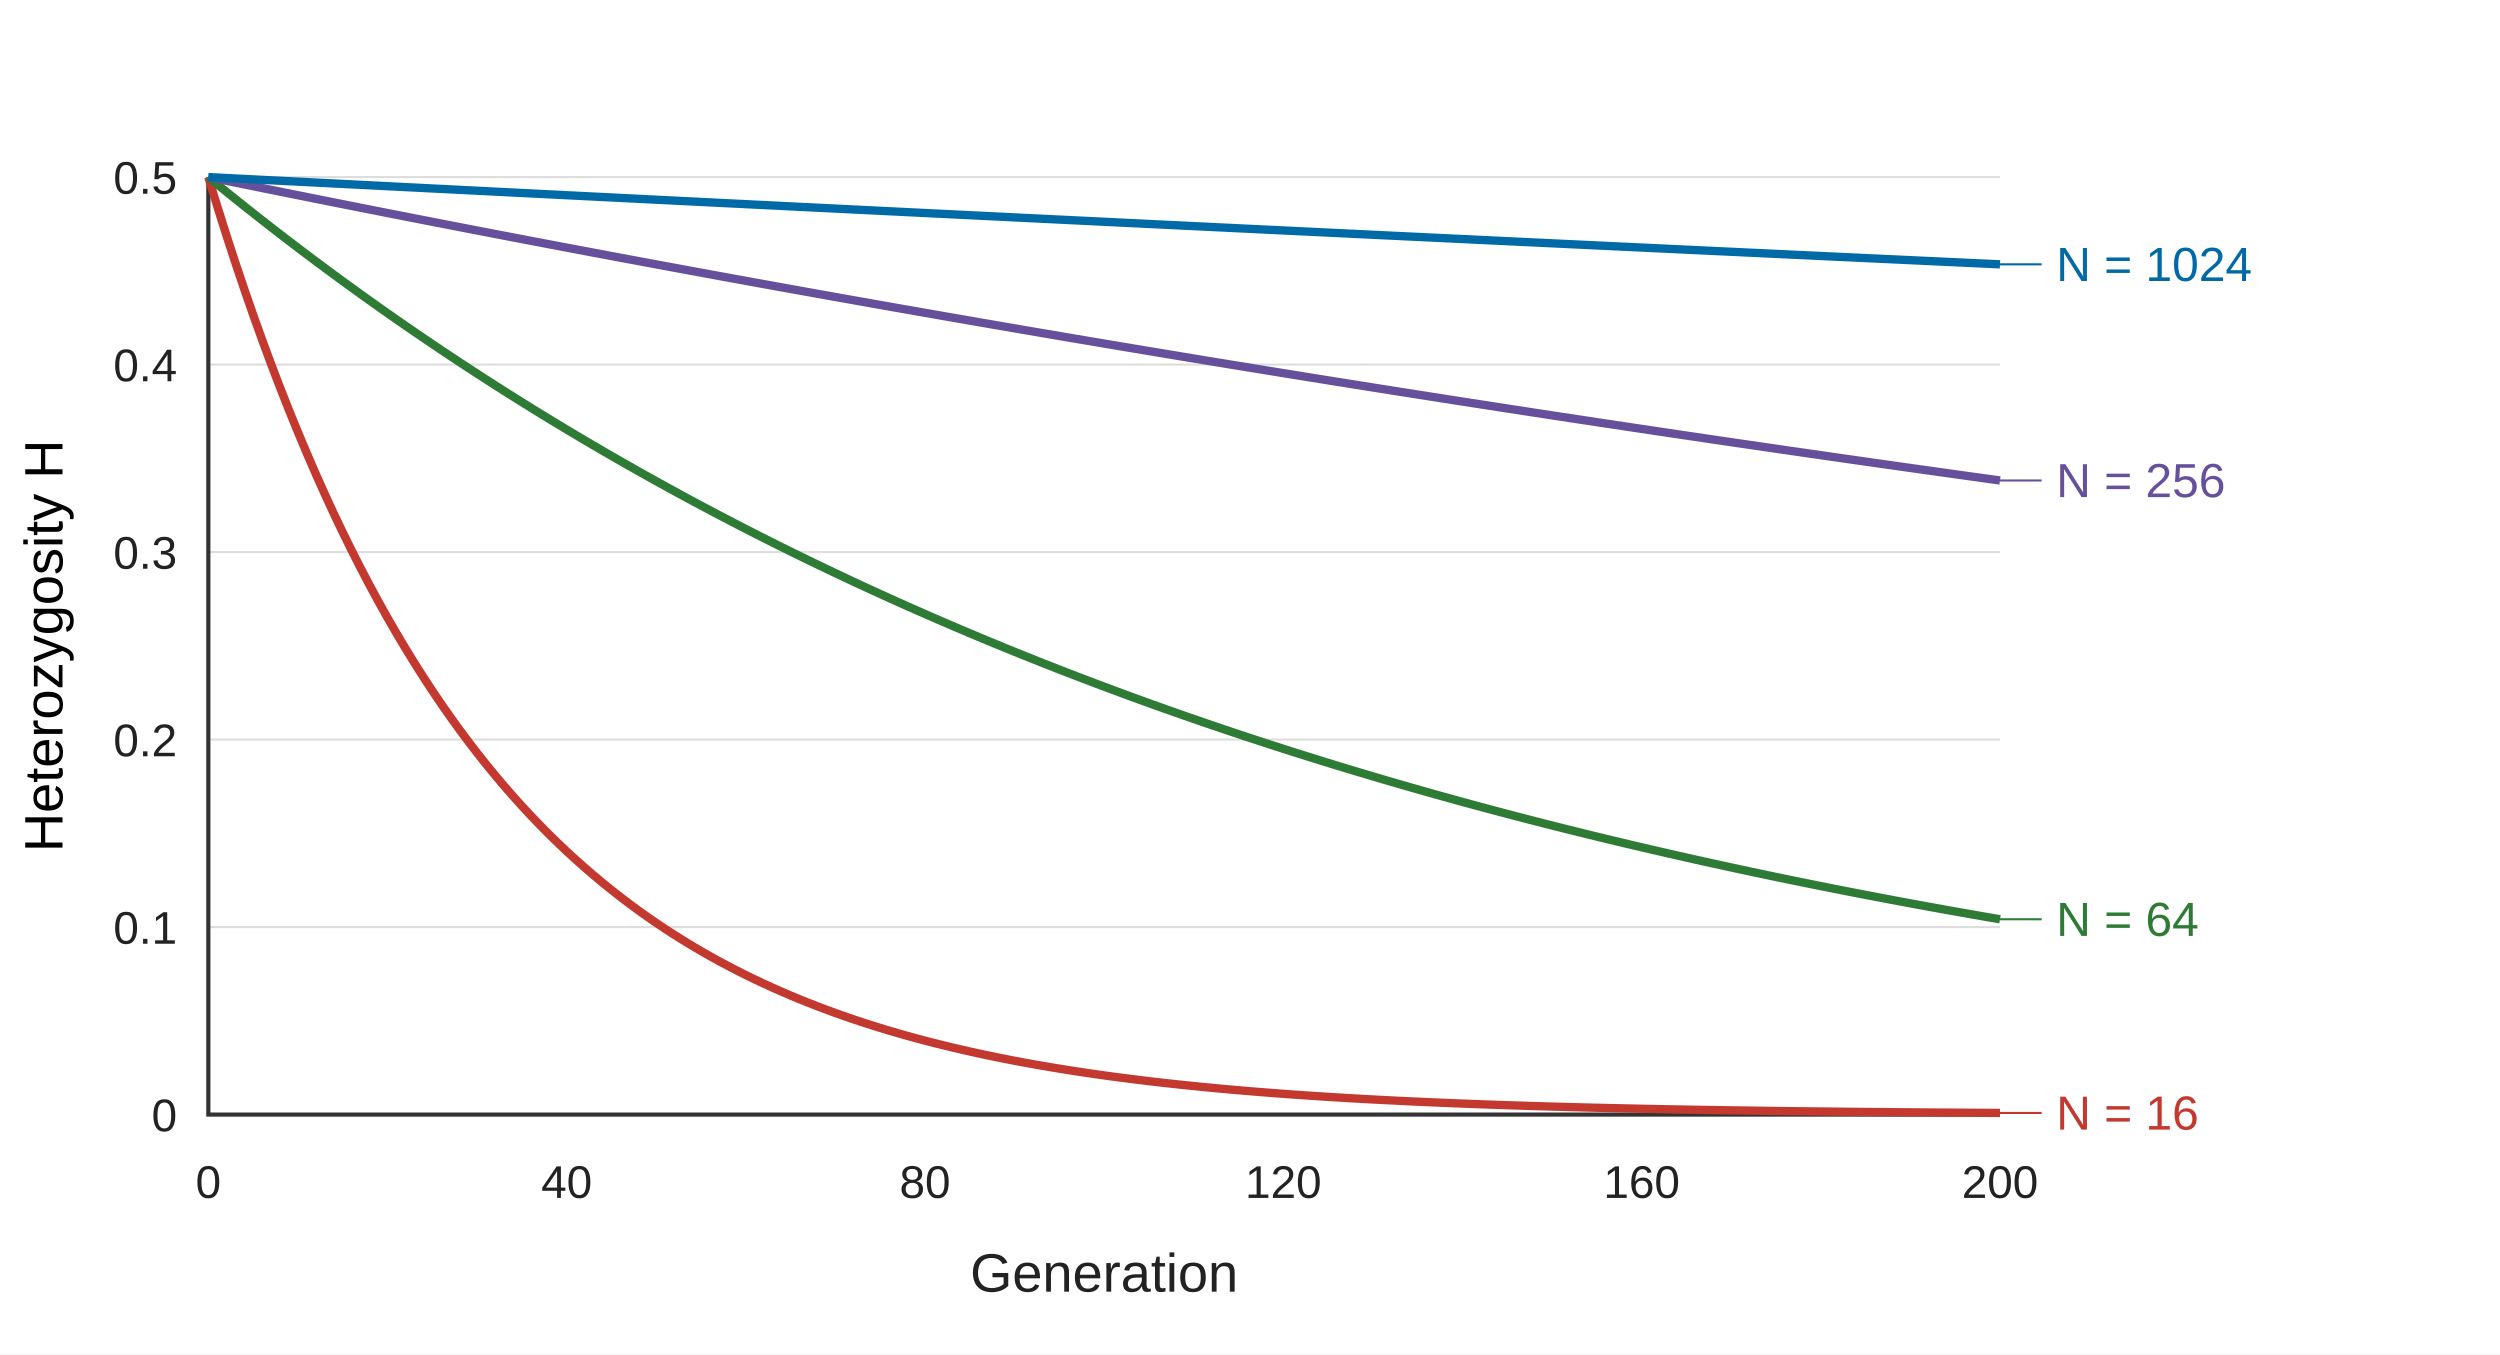
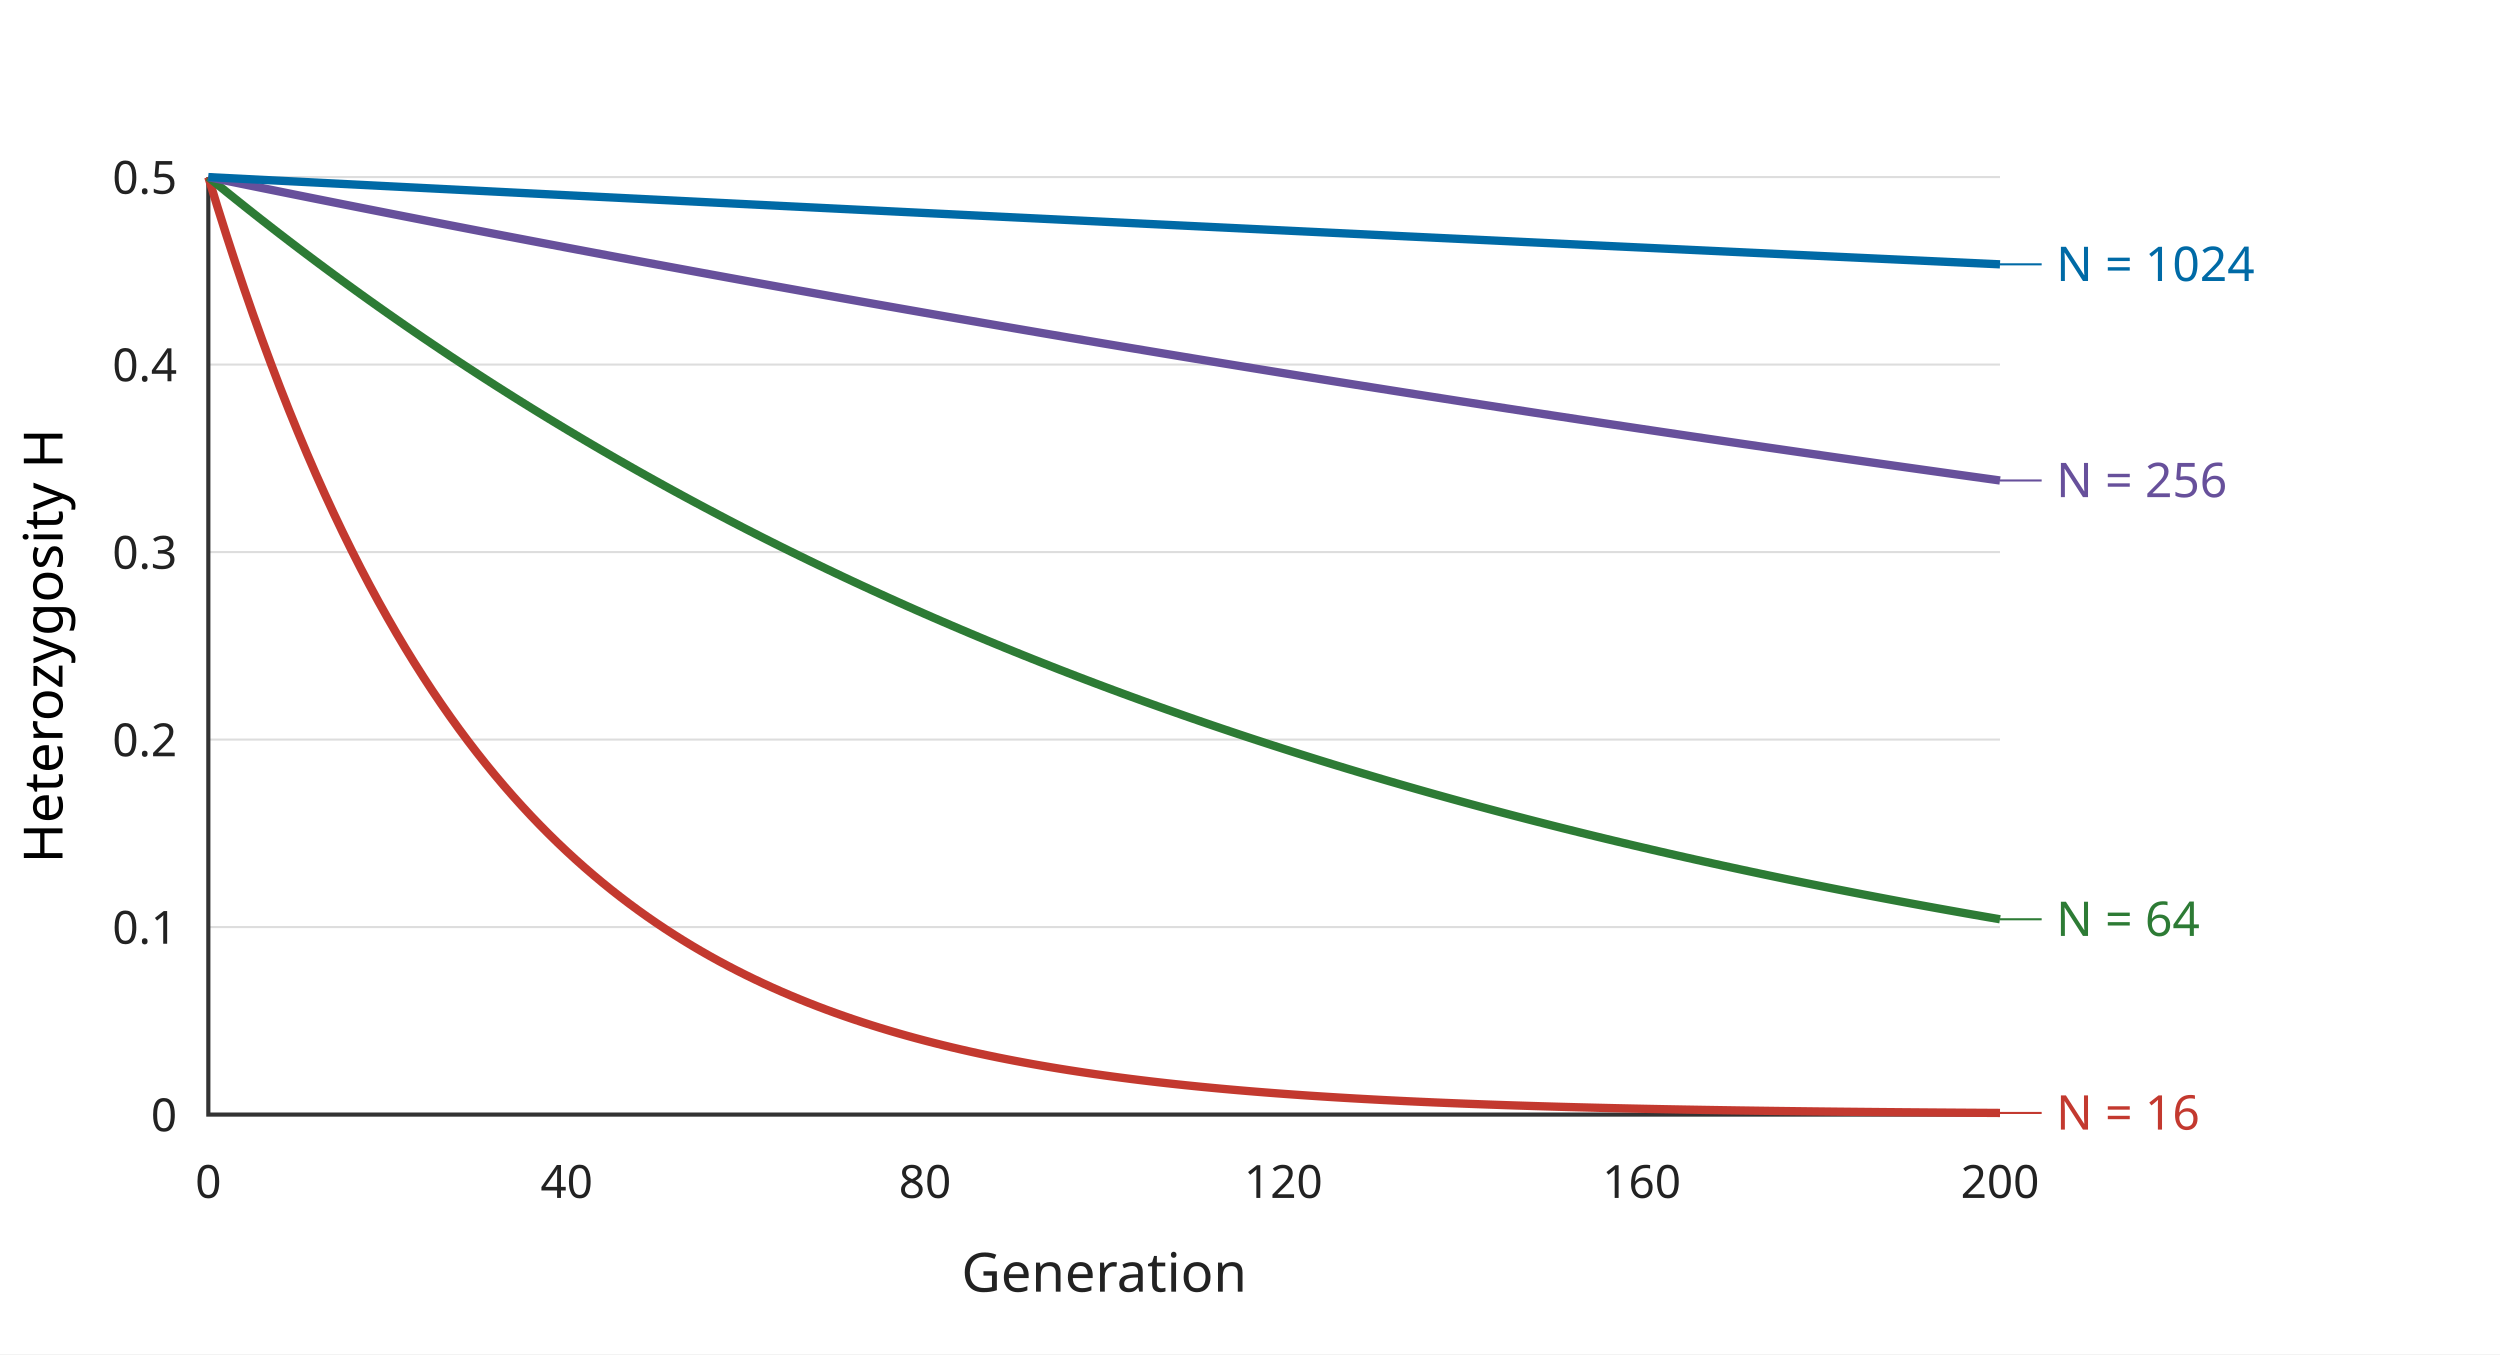
<svg xmlns="http://www.w3.org/2000/svg" width="1200" height="650" viewBox="0 0 1200 650" role="img" aria-labelledby="title desc">
-   <g font-family="Arial, sans-serif">
+   <g font-family="Atkinson Hyperlegible Next">
    <rect width="1200" height="650" fill="white" />
    <path d="M100 535 H960" stroke="#DDDDDD" />
    <text x="85" y="543" font-size="22" text-anchor="end" fill="#222222">0</text>
    <text x="100" y="575" font-size="22" text-anchor="middle" fill="#222222">0</text>
    <path d="M100 445 H960" stroke="#DDDDDD" />
    <text x="85" y="453" font-size="22" text-anchor="end" fill="#222222">0.1</text>
    <text x="272" y="575" font-size="22" text-anchor="middle" fill="#222222">40</text>
    <path d="M100 355 H960" stroke="#DDDDDD" />
    <text x="85" y="363" font-size="22" text-anchor="end" fill="#222222">0.2</text>
    <text x="444" y="575" font-size="22" text-anchor="middle" fill="#222222">80</text>
    <path d="M100 265 H960" stroke="#DDDDDD" />
    <text x="85" y="273" font-size="22" text-anchor="end" fill="#222222">0.3</text>
    <text x="616" y="575" font-size="22" text-anchor="middle" fill="#222222">120</text>
    <path d="M100 175 H960" stroke="#DDDDDD" />
    <text x="85" y="183" font-size="22" text-anchor="end" fill="#222222">0.4</text>
    <text x="788" y="575" font-size="22" text-anchor="middle" fill="#222222">160</text>
    <path d="M100 85 H960" stroke="#DDDDDD" />
    <text x="85" y="93" font-size="22" text-anchor="end" fill="#222222">0.5</text>
    <text x="960" y="575" font-size="22" text-anchor="middle" fill="#222222">200</text>
    <path d="M100 85 V535 H960" fill="none" stroke="#333333" stroke-width="2" />
    <text x="530" y="620" font-size="26" text-anchor="middle" fill="#222222">Generation</text>
    <text transform="translate(30 310) rotate(-90)" text-anchor="middle" font-size="26">Heterozygosity H</text>
    <g id="curve-0">
      <polyline fill="none" stroke="#C3392F" stroke-width="4" points="100.000,85.000 104.300,99.062 108.600,112.686 112.900,125.883 117.200,138.668 121.500,151.053 125.800,163.052 130.100,174.675 134.400,185.935 138.700,196.843 143.000,207.411 147.300,217.648 151.600,227.565 155.900,237.172 160.200,246.480 164.500,255.496 168.800,264.230 173.100,272.692 177.400,280.889 181.700,288.830 186.000,296.523 190.300,303.975 194.600,311.195 198.900,318.189 203.200,324.964 207.500,331.528 211.800,337.886 216.100,344.046 220.400,350.013 224.700,355.794 229.000,361.394 233.300,366.819 237.600,372.075 241.900,377.167 246.200,382.099 250.500,386.877 254.800,391.506 259.100,395.990 263.400,400.334 267.700,404.542 272.000,408.619 276.300,412.569 280.600,416.395 284.900,420.101 289.200,423.692 293.500,427.170 297.800,430.540 302.100,433.804 306.400,436.966 310.700,440.030 315.000,442.998 319.300,445.873 323.600,448.658 327.900,451.356 332.200,453.970 336.500,456.502 340.800,458.955 345.100,461.332 349.400,463.634 353.700,465.864 358.000,468.025 362.300,470.118 366.600,472.145 370.900,474.109 375.200,476.012 379.500,477.856 383.800,479.641 388.100,481.371 392.400,483.047 396.700,484.671 401.000,486.243 405.300,487.767 409.600,489.243 413.900,490.673 418.200,492.058 422.500,493.400 426.800,494.700 431.100,495.960 435.400,497.180 439.700,498.361 444.000,499.506 448.300,500.616 452.600,501.690 456.900,502.731 461.200,503.739 465.500,504.716 469.800,505.663 474.100,506.579 478.400,507.468 482.700,508.328 487.000,509.162 491.300,509.969 495.600,510.751 499.900,511.509 504.200,512.243 508.500,512.954 512.800,513.643 517.100,514.311 521.400,514.957 525.700,515.583 530.000,516.190 534.300,516.778 538.600,517.347 542.900,517.899 547.200,518.433 551.500,518.951 555.800,519.453 560.100,519.939 564.400,520.409 568.700,520.865 573.000,521.307 577.300,521.735 581.600,522.149 585.900,522.551 590.200,522.940 594.500,523.317 598.800,523.682 603.100,524.036 607.400,524.378 611.700,524.710 616.000,525.032 620.300,525.343 624.600,525.645 628.900,525.937 633.200,526.221 637.500,526.495 641.800,526.761 646.100,527.018 650.400,527.268 654.700,527.509 659.000,527.743 663.300,527.970 667.600,528.190 671.900,528.403 676.200,528.609 680.500,528.809 684.800,529.002 689.100,529.189 693.400,529.371 697.700,529.547 702.000,529.717 706.300,529.882 710.600,530.042 714.900,530.197 719.200,530.347 723.500,530.493 727.800,530.634 732.100,530.770 736.400,530.902 740.700,531.030 745.000,531.154 749.300,531.275 753.600,531.391 757.900,531.504 762.200,531.613 766.500,531.719 770.800,531.821 775.100,531.921 779.400,532.017 783.700,532.110 788.000,532.200 792.300,532.288 796.600,532.373 800.900,532.455 805.200,532.534 809.500,532.611 813.800,532.686 818.100,532.758 822.400,532.828 826.700,532.896 831.000,532.962 835.300,533.026 839.600,533.087 843.900,533.147 848.200,533.205 852.500,533.261 856.800,533.315 861.100,533.368 865.400,533.419 869.700,533.469 874.000,533.516 878.300,533.563 882.600,533.608 886.900,533.651 891.200,533.693 895.500,533.734 899.800,533.774 904.100,533.812 908.400,533.849 912.700,533.885 917.000,533.920 921.300,533.954 925.600,533.986 929.900,534.018 934.200,534.049 938.500,534.078 942.800,534.107 947.100,534.135 951.400,534.162 955.700,534.188 960.000,534.214" />
      <path d="M960.0 534.214 L980 534.214" stroke="#C3392F" fill="none" />
      <text x="987" y="542.214" font-size="23" text-anchor="start" fill="#C3392F">N = 16</text>
    </g>
    <g id="curve-1">
      <polyline fill="none" stroke="#2D7B35" stroke-width="4" points="100.000,85.000 104.300,88.516 108.600,92.004 112.900,95.465 117.200,98.899 121.500,102.306 125.800,105.686 130.100,109.040 134.400,112.368 138.700,115.670 143.000,118.946 147.300,122.196 151.600,125.421 155.900,128.621 160.200,131.796 164.500,134.946 168.800,138.071 173.100,141.172 177.400,144.249 181.700,147.302 186.000,150.331 190.300,153.336 194.600,156.318 198.900,159.276 203.200,162.211 207.500,165.124 211.800,168.014 216.100,170.881 220.400,173.725 224.700,176.548 229.000,179.348 233.300,182.127 237.600,184.884 241.900,187.619 246.200,190.333 250.500,193.025 254.800,195.697 259.100,198.348 263.400,200.978 267.700,203.588 272.000,206.177 276.300,208.746 280.600,211.295 284.900,213.823 289.200,216.333 293.500,218.822 297.800,221.292 302.100,223.743 306.400,226.175 310.700,228.588 315.000,230.981 319.300,233.357 323.600,235.713 327.900,238.051 332.200,240.371 336.500,242.673 340.800,244.957 345.100,247.223 349.400,249.471 353.700,251.702 358.000,253.915 362.300,256.111 366.600,258.290 370.900,260.452 375.200,262.597 379.500,264.725 383.800,266.836 388.100,268.931 392.400,271.010 396.700,273.072 401.000,275.119 405.300,277.149 409.600,279.163 413.900,281.162 418.200,283.145 422.500,285.113 426.800,287.065 431.100,289.002 435.400,290.924 439.700,292.831 444.000,294.723 448.300,296.600 452.600,298.462 456.900,300.310 461.200,302.144 465.500,303.963 469.800,305.768 474.100,307.559 478.400,309.336 482.700,311.099 487.000,312.848 491.300,314.584 495.600,316.306 499.900,318.014 504.200,319.709 508.500,321.391 512.800,323.060 517.100,324.716 521.400,326.359 525.700,327.989 530.000,329.606 534.300,331.211 538.600,332.803 542.900,334.382 547.200,335.950 551.500,337.505 555.800,339.048 560.100,340.579 564.400,342.098 568.700,343.605 573.000,345.100 577.300,346.584 581.600,348.056 585.900,349.516 590.200,350.965 594.500,352.403 598.800,353.829 603.100,355.245 607.400,356.649 611.700,358.043 616.000,359.425 620.300,360.797 624.600,362.158 628.900,363.508 633.200,364.848 637.500,366.177 641.800,367.496 646.100,368.805 650.400,370.103 654.700,371.391 659.000,372.669 663.300,373.938 667.600,375.196 671.900,376.444 676.200,377.683 680.500,378.912 684.800,380.132 689.100,381.342 693.400,382.542 697.700,383.733 702.000,384.915 706.300,386.087 710.600,387.251 714.900,388.405 719.200,389.550 723.500,390.687 727.800,391.814 732.100,392.933 736.400,394.043 740.700,395.144 745.000,396.237 749.300,397.321 753.600,398.396 757.900,399.463 762.200,400.522 766.500,401.573 770.800,402.615 775.100,403.650 779.400,404.676 783.700,405.694 788.000,406.704 792.300,407.706 796.600,408.701 800.900,409.688 805.200,410.667 809.500,411.638 813.800,412.602 818.100,413.558 822.400,414.507 826.700,415.448 831.000,416.382 835.300,417.309 839.600,418.228 843.900,419.141 848.200,420.046 852.500,420.944 856.800,421.835 861.100,422.719 865.400,423.596 869.700,424.466 874.000,425.330 878.300,426.187 882.600,427.037 886.900,427.880 891.200,428.717 895.500,429.548 899.800,430.371 904.100,431.189 908.400,432.000 912.700,432.805 917.000,433.603 921.300,434.395 925.600,435.181 929.900,435.961 934.200,436.735 938.500,437.502 942.800,438.264 947.100,439.020 951.400,439.770 955.700,440.514 960.000,441.252" />
      <path d="M960.0 441.252 L980 441.252" stroke="#2D7B35" fill="none" />
      <text x="987" y="449.252" font-size="23" text-anchor="start" fill="#2D7B35">N = 64</text>
    </g>
    <g id="curve-2">
      <polyline fill="none" stroke="#67509B" stroke-width="4" points="100.000,85.000 104.300,85.879 108.600,86.756 112.900,87.632 117.200,88.505 121.500,89.377 125.800,90.248 130.100,91.116 134.400,91.983 138.700,92.849 143.000,93.712 147.300,94.574 151.600,95.434 155.900,96.293 160.200,97.150 164.500,98.005 168.800,98.858 173.100,99.710 177.400,100.560 181.700,101.409 186.000,102.256 190.300,103.101 194.600,103.945 198.900,104.786 203.200,105.627 207.500,106.465 211.800,107.302 216.100,108.138 220.400,108.971 224.700,109.803 229.000,110.634 233.300,111.463 237.600,112.290 241.900,113.116 246.200,113.940 250.500,114.762 254.800,115.583 259.100,116.402 263.400,117.219 267.700,118.035 272.000,118.850 276.300,119.663 280.600,120.474 284.900,121.283 289.200,122.091 293.500,122.898 297.800,123.703 302.100,124.506 306.400,125.308 310.700,126.108 315.000,126.907 319.300,127.704 323.600,128.499 327.900,129.293 332.200,130.086 336.500,130.876 340.800,131.666 345.100,132.454 349.400,133.240 353.700,134.024 358.000,134.808 362.300,135.589 366.600,136.369 370.900,137.148 375.200,137.925 379.500,138.700 383.800,139.474 388.100,140.247 392.400,141.018 396.700,141.787 401.000,142.555 405.300,143.322 409.600,144.087 413.900,144.850 418.200,145.612 422.500,146.373 426.800,147.132 431.100,147.890 435.400,148.646 439.700,149.400 444.000,150.153 448.300,150.905 452.600,151.655 456.900,152.404 461.200,153.151 465.500,153.897 469.800,154.641 474.100,155.384 478.400,156.126 482.700,156.866 487.000,157.604 491.300,158.341 495.600,159.077 499.900,159.811 504.200,160.544 508.500,161.275 512.800,162.005 517.100,162.734 521.400,163.461 525.700,164.187 530.000,164.911 534.300,165.634 538.600,166.355 542.900,167.075 547.200,167.794 551.500,168.511 555.800,169.227 560.100,169.941 564.400,170.654 568.700,171.366 573.000,172.076 577.300,172.785 581.600,173.492 585.900,174.198 590.200,174.903 594.500,175.606 598.800,176.308 603.100,177.009 607.400,177.708 611.700,178.406 616.000,179.102 620.300,179.797 624.600,180.491 628.900,181.184 633.200,181.875 637.500,182.564 641.800,183.253 646.100,183.940 650.400,184.625 654.700,185.310 659.000,185.993 663.300,186.674 667.600,187.355 671.900,188.034 676.200,188.711 680.500,189.388 684.800,190.063 689.100,190.736 693.400,191.409 697.700,192.080 702.000,192.750 706.300,193.418 710.600,194.085 714.900,194.751 719.200,195.416 723.500,196.079 727.800,196.741 732.100,197.401 736.400,198.061 740.700,198.719 745.000,199.376 749.300,200.031 753.600,200.685 757.900,201.338 762.200,201.990 766.500,202.641 770.800,203.290 775.100,203.938 779.400,204.584 783.700,205.229 788.000,205.874 792.300,206.516 796.600,207.158 800.900,207.798 805.200,208.437 809.500,209.075 813.800,209.712 818.100,210.347 822.400,210.981 826.700,211.614 831.000,212.246 835.300,212.876 839.600,213.505 843.900,214.133 848.200,214.760 852.500,215.385 856.800,216.009 861.100,216.632 865.400,217.254 869.700,217.875 874.000,218.494 878.300,219.112 882.600,219.729 886.900,220.345 891.200,220.960 895.500,221.573 899.800,222.185 904.100,222.796 908.400,223.406 912.700,224.015 917.000,224.622 921.300,225.228 925.600,225.833 929.900,226.437 934.200,227.040 938.500,227.641 942.800,228.242 947.100,228.841 951.400,229.439 955.700,230.035 960.000,230.631" />
      <path d="M960.0 230.631 L980 230.631" stroke="#67509B" fill="none" />
      <text x="987" y="238.631" font-size="23" text-anchor="start" fill="#67509B">N = 256</text>
    </g>
    <g id="curve-3">
      <polyline fill="none" stroke="#006AA6" stroke-width="4" points="100.000,85.000 104.300,85.220 108.600,85.439 112.900,85.659 117.200,85.878 121.500,86.098 125.800,86.317 130.100,86.536 134.400,86.755 138.700,86.974 143.000,87.192 147.300,87.411 151.600,87.630 155.900,87.848 160.200,88.066 164.500,88.285 168.800,88.503 173.100,88.721 177.400,88.939 181.700,89.157 186.000,89.374 190.300,89.592 194.600,89.809 198.900,90.027 203.200,90.244 207.500,90.461 211.800,90.678 216.100,90.895 220.400,91.112 224.700,91.329 229.000,91.545 233.300,91.762 237.600,91.978 241.900,92.195 246.200,92.411 250.500,92.627 254.800,92.843 259.100,93.059 263.400,93.275 267.700,93.490 272.000,93.706 276.300,93.921 280.600,94.137 284.900,94.352 289.200,94.567 293.500,94.782 297.800,94.997 302.100,95.212 306.400,95.427 310.700,95.641 315.000,95.856 319.300,96.070 323.600,96.285 327.900,96.499 332.200,96.713 336.500,96.927 340.800,97.141 345.100,97.355 349.400,97.568 353.700,97.782 358.000,97.995 362.300,98.209 366.600,98.422 370.900,98.635 375.200,98.848 379.500,99.061 383.800,99.274 388.100,99.487 392.400,99.700 396.700,99.912 401.000,100.125 405.300,100.337 409.600,100.549 413.900,100.761 418.200,100.973 422.500,101.185 426.800,101.397 431.100,101.609 435.400,101.820 439.700,102.032 444.000,102.243 448.300,102.455 452.600,102.666 456.900,102.877 461.200,103.088 465.500,103.299 469.800,103.510 474.100,103.720 478.400,103.931 482.700,104.141 487.000,104.352 491.300,104.562 495.600,104.772 499.900,104.982 504.200,105.192 508.500,105.402 512.800,105.612 517.100,105.822 521.400,106.031 525.700,106.241 530.000,106.450 534.300,106.659 538.600,106.868 542.900,107.077 547.200,107.286 551.500,107.495 555.800,107.704 560.100,107.913 564.400,108.121 568.700,108.330 573.000,108.538 577.300,108.746 581.600,108.954 585.900,109.162 590.200,109.370 594.500,109.578 598.800,109.786 603.100,109.993 607.400,110.201 611.700,110.408 616.000,110.616 620.300,110.823 624.600,111.030 628.900,111.237 633.200,111.444 637.500,111.651 641.800,111.857 646.100,112.064 650.400,112.271 654.700,112.477 659.000,112.683 663.300,112.890 667.600,113.096 671.900,113.302 676.200,113.508 680.500,113.713 684.800,113.919 689.100,114.125 693.400,114.330 697.700,114.536 702.000,114.741 706.300,114.946 710.600,115.151 714.900,115.356 719.200,115.561 723.500,115.766 727.800,115.971 732.100,116.175 736.400,116.380 740.700,116.584 745.000,116.788 749.300,116.993 753.600,117.197 757.900,117.401 762.200,117.605 766.500,117.808 770.800,118.012 775.100,118.216 779.400,118.419 783.700,118.623 788.000,118.826 792.300,119.029 796.600,119.232 800.900,119.435 805.200,119.638 809.500,119.841 813.800,120.044 818.100,120.246 822.400,120.449 826.700,120.651 831.000,120.854 835.300,121.056 839.600,121.258 843.900,121.460 848.200,121.662 852.500,121.864 856.800,122.065 861.100,122.267 865.400,122.469 869.700,122.670 874.000,122.871 878.300,123.073 882.600,123.274 886.900,123.475 891.200,123.676 895.500,123.877 899.800,124.077 904.100,124.278 908.400,124.479 912.700,124.679 917.000,124.879 921.300,125.080 925.600,125.280 929.900,125.480 934.200,125.680 938.500,125.880 942.800,126.079 947.100,126.279 951.400,126.479 955.700,126.678 960.000,126.877" />
      <path d="M960.0 126.877 L980 126.877" stroke="#006AA6" fill="none" />
      <text x="987" y="134.877" font-size="23" text-anchor="start" fill="#006AA6">N = 1024</text>
    </g>
  </g>
</svg>
